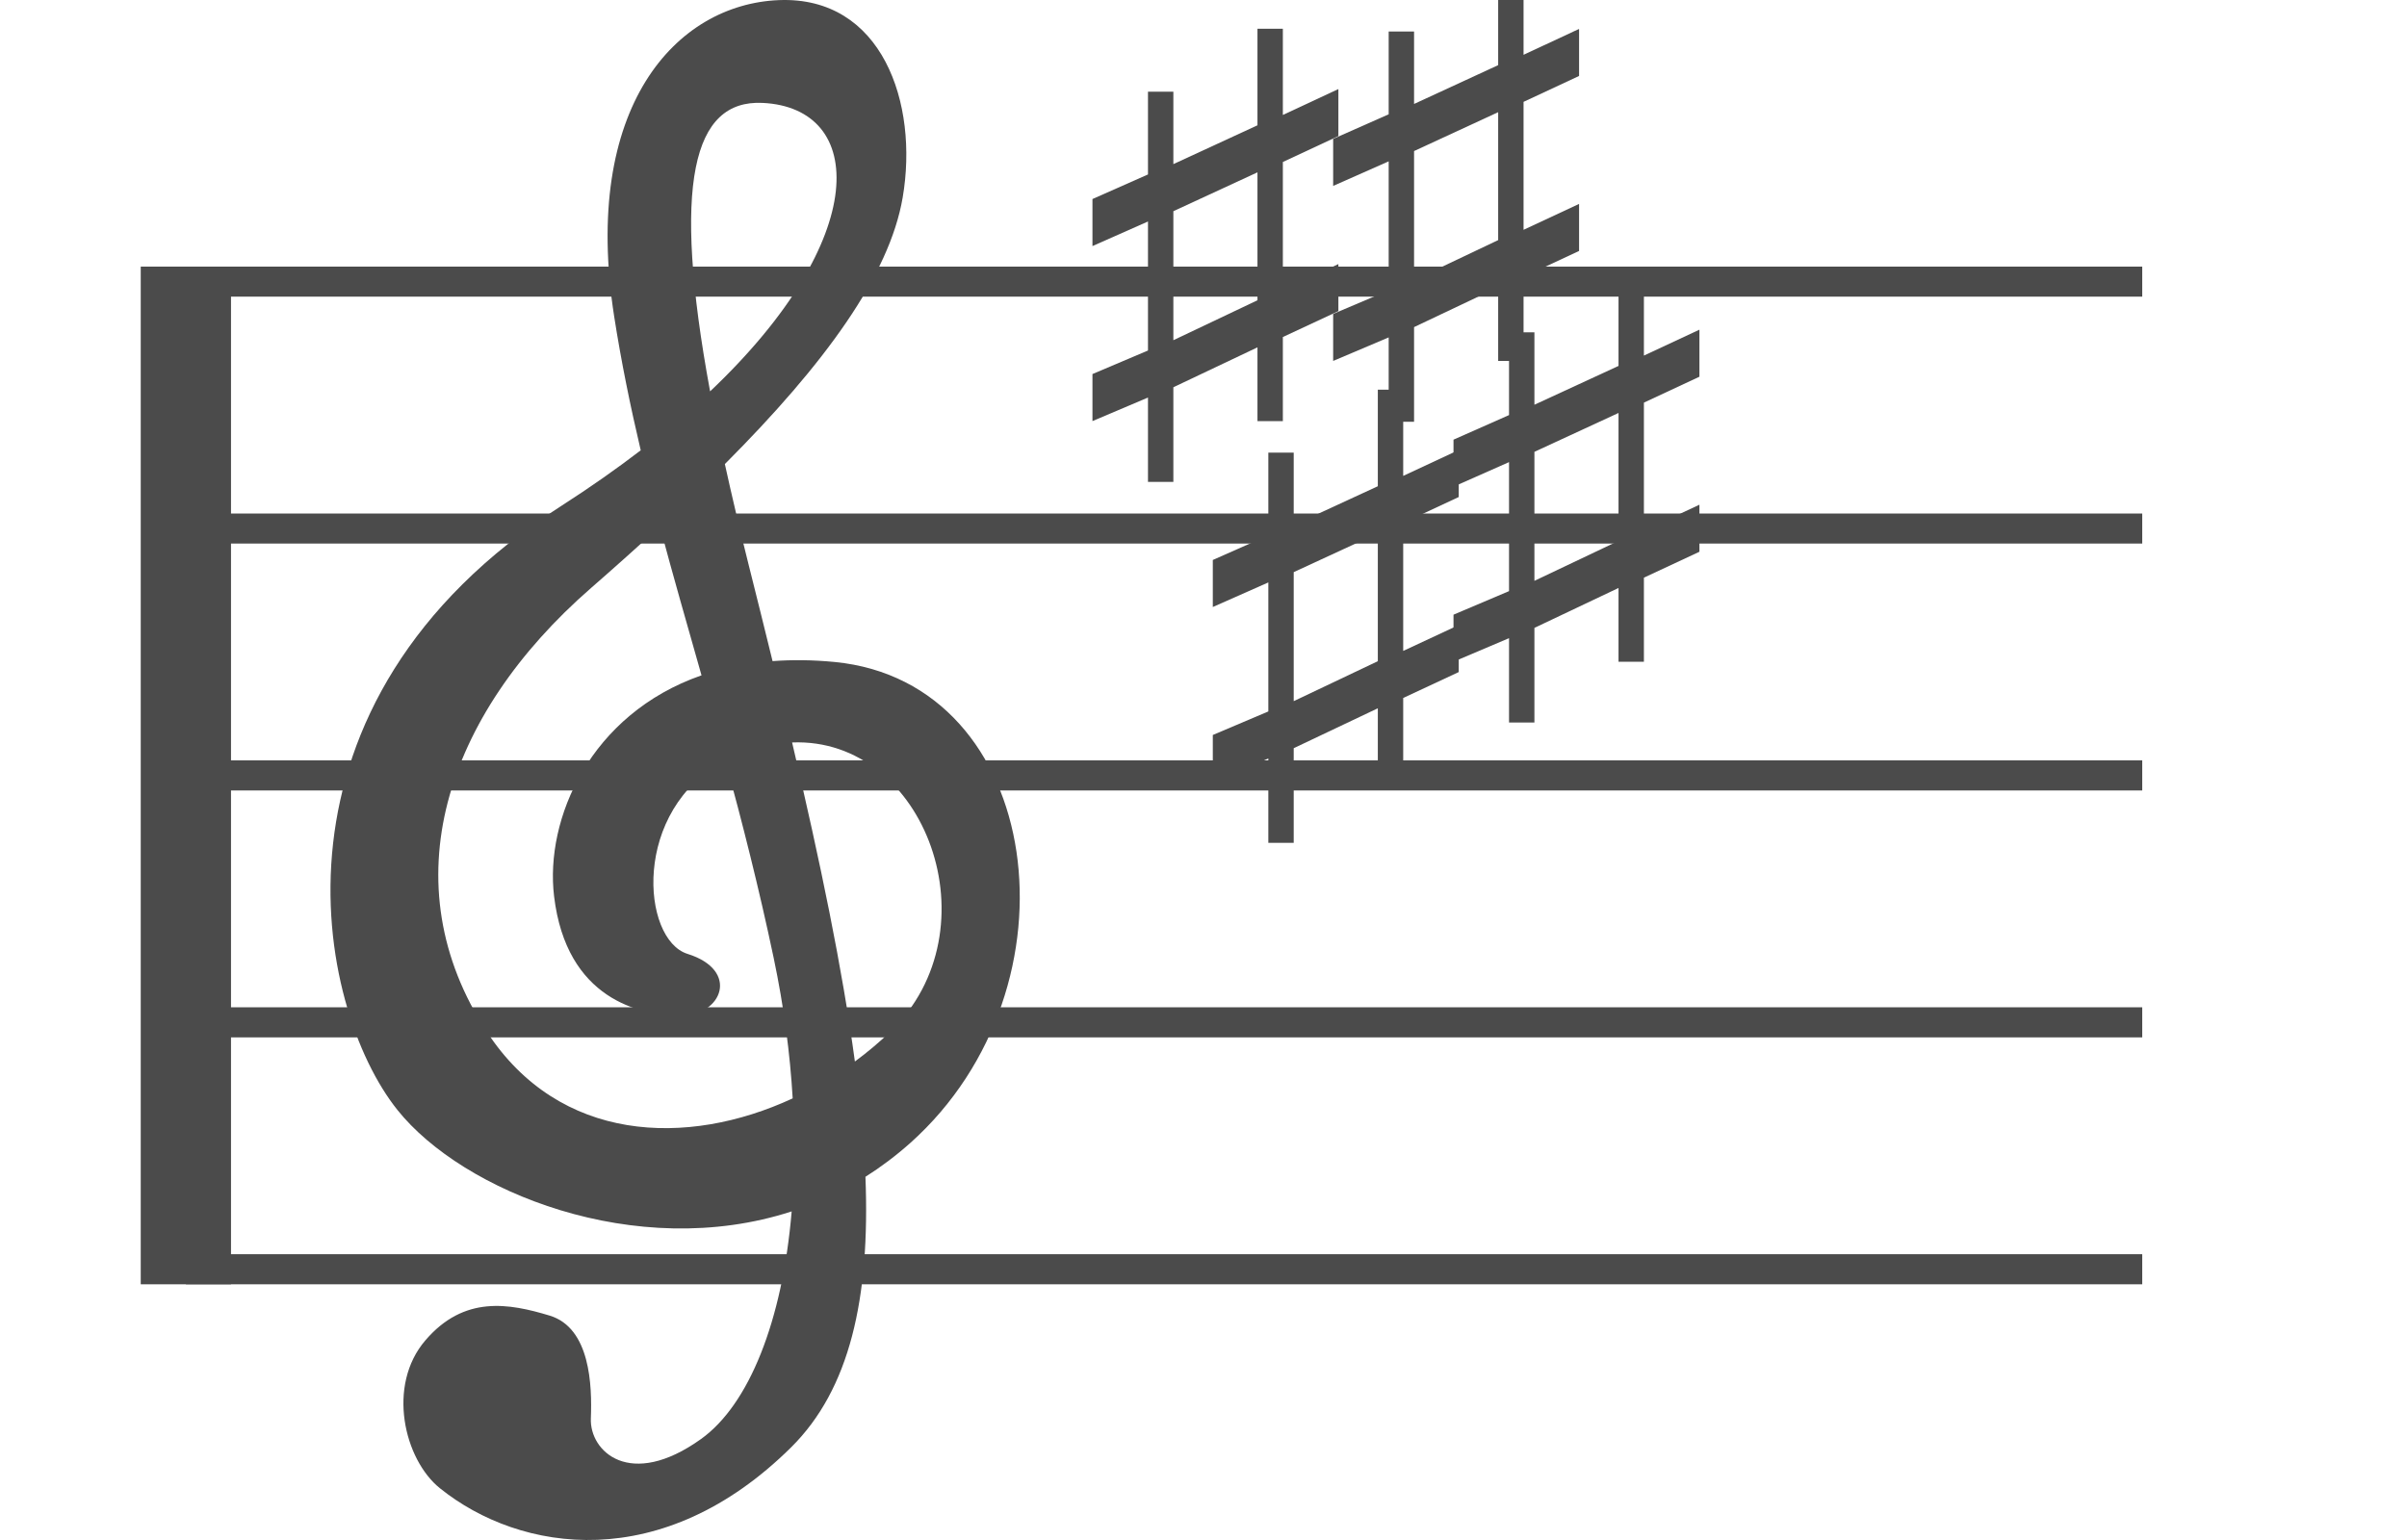
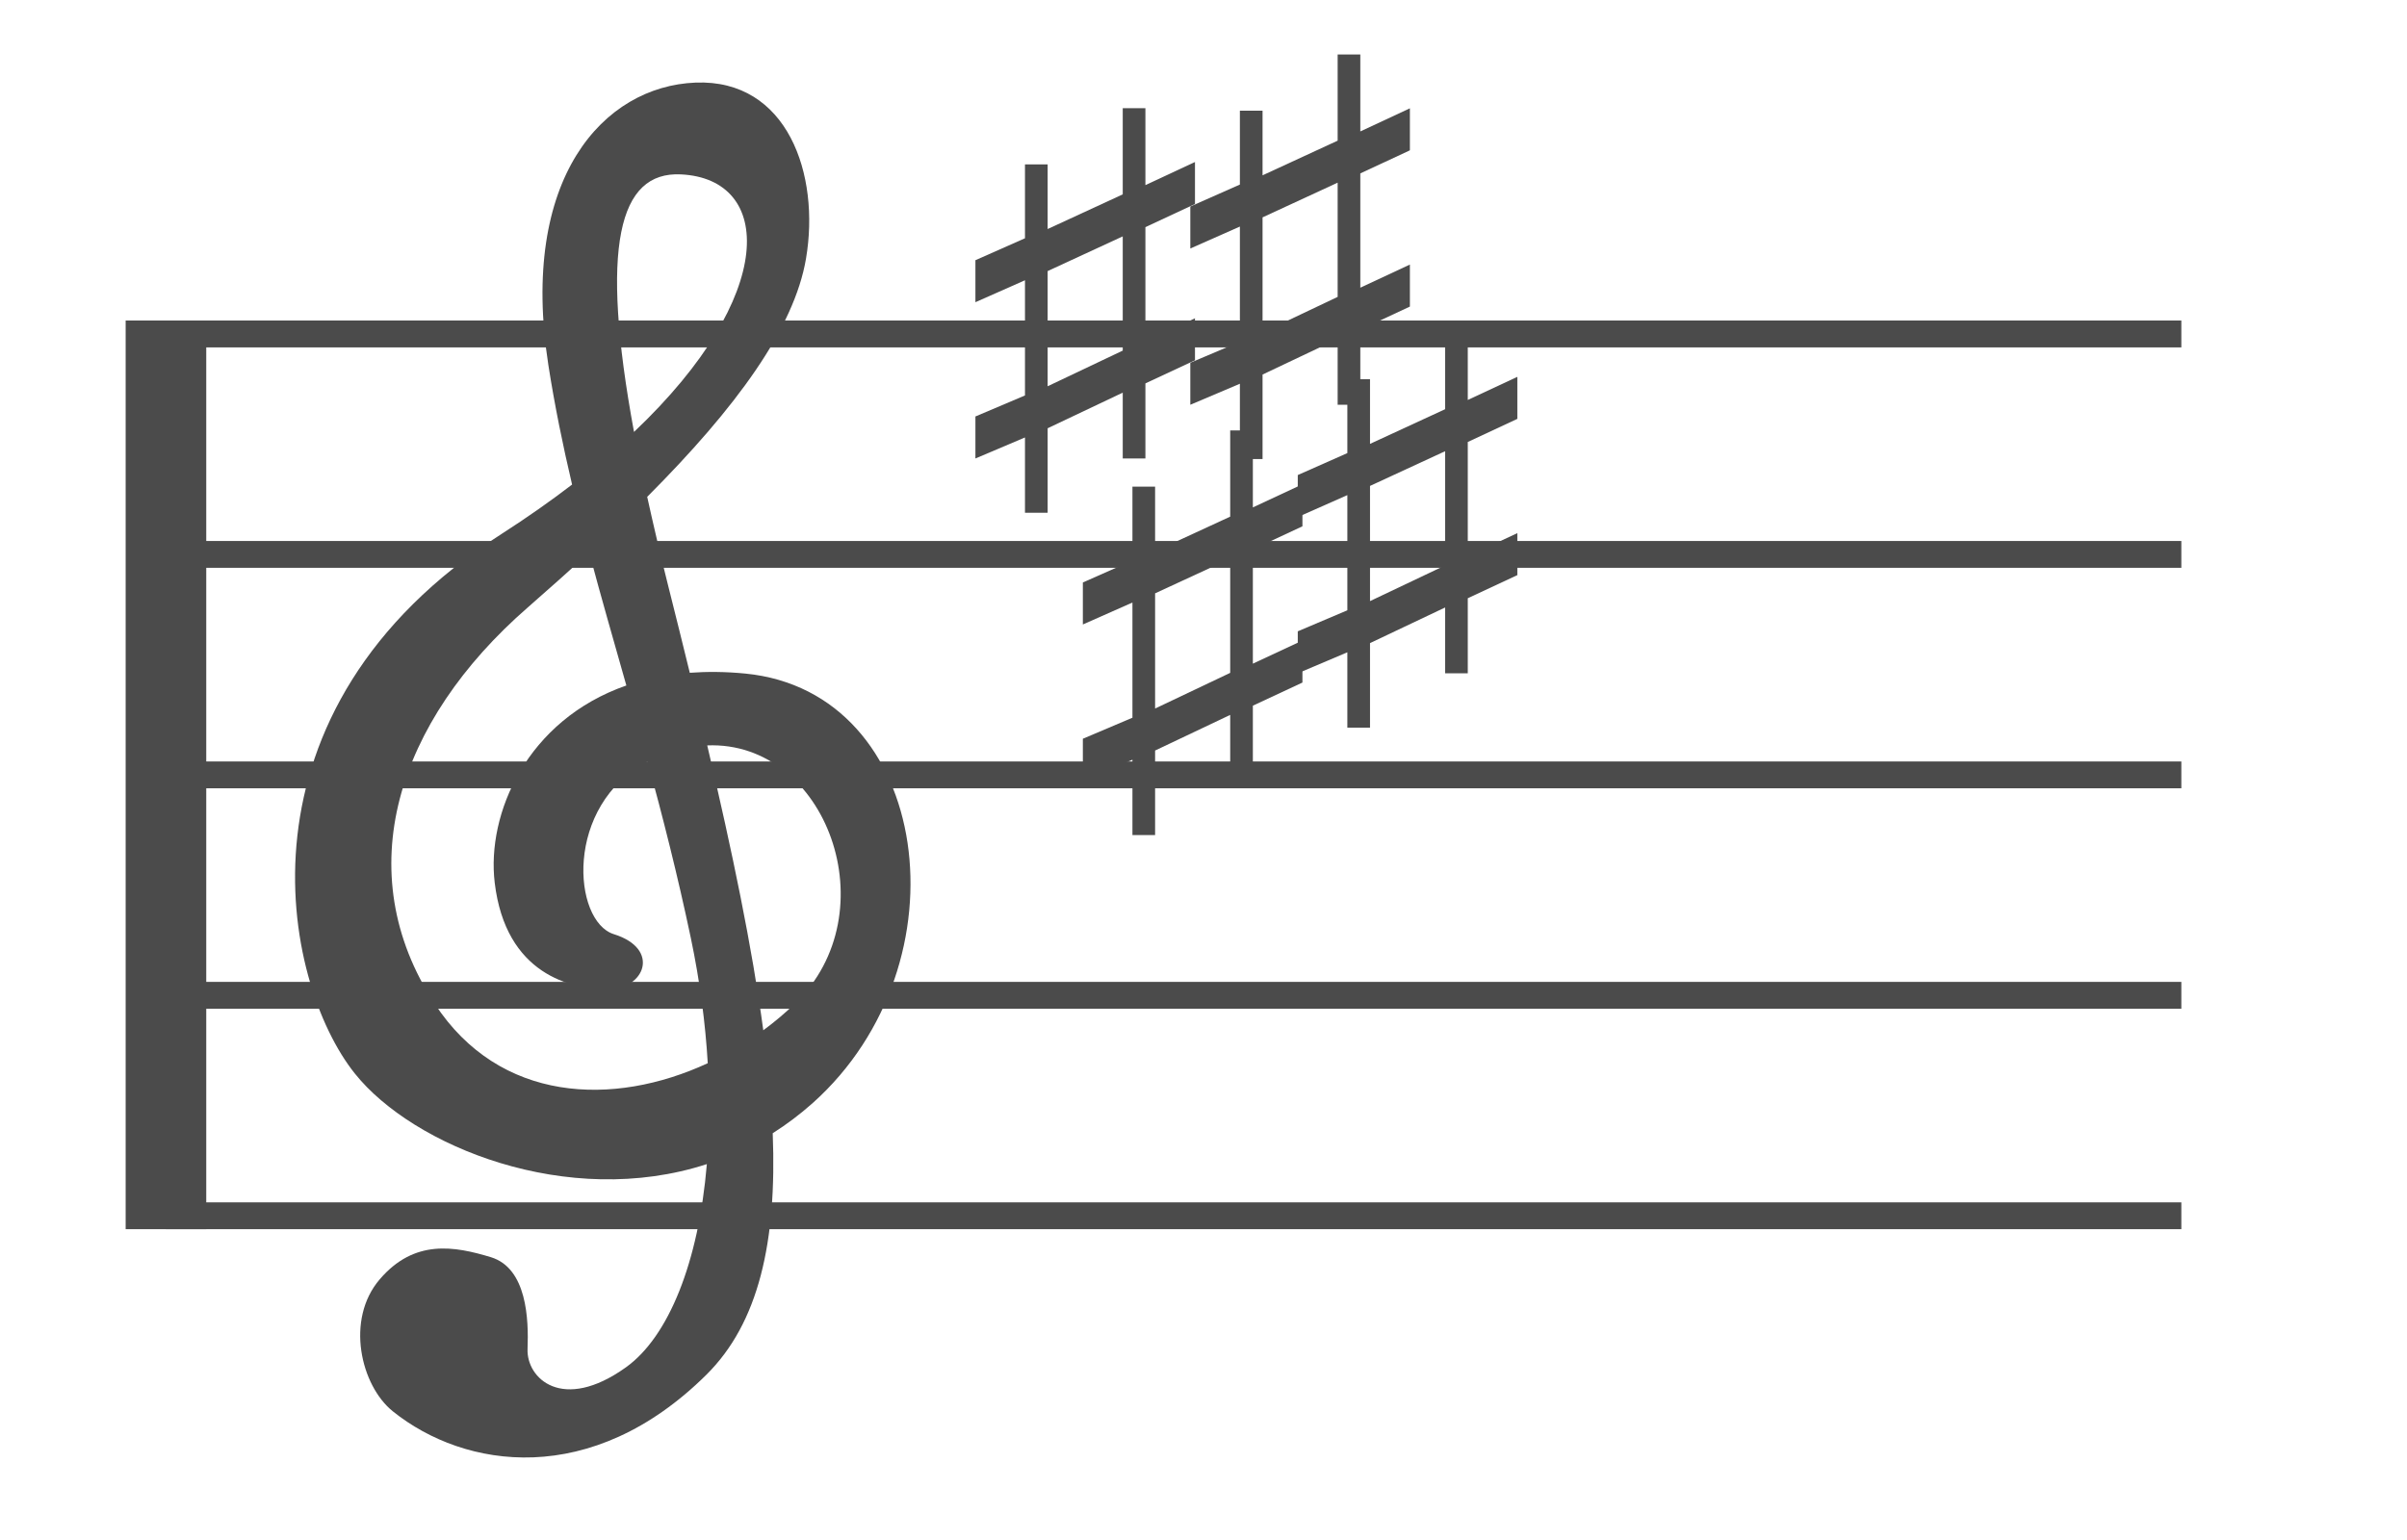
- <svg xmlns="http://www.w3.org/2000/svg" version="1.1" id="_x32_" x="0px" y="0px" viewBox="0 0 800 512" style="width: 800px; height: 512px; opacity: 1;" xml:space="preserve">
+ <svg xmlns="http://www.w3.org/2000/svg" version="1.1" id="_x32_" x="0px" y="0px" viewBox="0 0 896 512" style="width: 800px; height: 512px; opacity: 1;" xml:space="preserve">
  <style type="text/css">


        .treble_clef {
            fill: #4B4B4B;
        }

        .line {
            stroke: #4B4B4B;
        }
    </style>
  <g>
    <path class="treble_clef" d="M277.466,220.094c-7.37-0.72-14.253-0.769-20.695-0.295c-2.576-10.568-5.28-21.382-8.069-32.507   c-2.949-11.779-5.534-22.74-7.783-33.006c33.218-33.292,54.707-62.83,59.104-88.646c5.362-31.428-6.904-66.96-41.129-65.603   c-34.221,1.374-65.66,35.525-54.756,105.242c2.36,15.084,5.374,29.808,8.818,44.433c-7.975,6.11-16.748,12.286-26.352,18.454   c-102.404,65.587-81.836,166.732-54.482,200.899c21.591,27.002,79.141,50.56,131.002,33.685   c-3.084,36.515-14.209,64.277-30.123,75.672c-23.644,16.924-37.063,4.098-36.621-6.838c0.434-10.945-0.176-30.078-13.677-34.184   c-13.518-4.09-28.434-6.822-41.321,8.222c-12.912,15.018-7.064,39.631,4.851,49.185c26.781,21.505,73.979,28.728,116.735-13.644   c19.423-19.255,26.278-49.39,24.675-89.914c5.108-3.231,10.094-6.969,14.9-11.247C360.647,328.069,346.909,226.915,277.466,220.094   z M253.441,34.213c34.327,1.637,36.409,44.876-17.431,95.902C223.192,60.749,230.333,33.101,253.441,34.213z M161.855,343.095   c-32.212-49.202-14.106-105.185,34.585-147.606c8-6.978,15.636-13.808,22.879-20.499c4.344,16.277,9.059,32.67,13.84,49.538   c-37.071,12.908-52.09,47.803-49.002,73.464c4.098,34.184,28.494,39.664,42.163,39.664c13.673,0,19.718-15.051,2.18-20.523   c-15.3-4.769-18.675-47.894,12.568-64.335c5.636,20.662,11.162,42.355,16.078,65.701c3.39,16.139,5.44,31.812,6.315,46.675   C228.219,381.515,185.921,379.879,161.855,343.095z M284.133,352.919c-4.156-30.879-11.493-66.299-20.867-106.077   c44.335-1.816,67.922,62.233,32.544,96.253C292.161,346.604,288.239,349.892,284.133,352.919z" />
    <path d="M61.777,88.63 L61.777,426.99" fill="none" class="line" stroke-width="30" stroke-opacity="1.00" stroke-linejoin="round" />
-     <path d="M61.777,175.72 L712,175.72" fill="none" class="line" stroke-width="10" stroke-opacity="1.00" stroke-linejoin="round" />
-     <path d="M61.777,257.81 L712,257.81" fill="none" class="line" stroke-width="10" stroke-opacity="1.00" stroke-linejoin="round" />
-     <path d="M61.777,339.9 L712,339.9" fill="none" class="line" stroke-width="10" stroke-opacity="1.00" stroke-linejoin="round" />
-     <path d="M61.777,93.63 L712,93.63" fill="none" class="line" stroke-width="10" stroke-opacity="1.00" stroke-linejoin="round" />
-     <path d="M61.777,421.99 L712,421.99" fill="none" class="line" stroke-width="10" stroke-opacity="1.00" stroke-linejoin="round" />
+     <path d="M61.777,175.72 L812,175.72" fill="none" class="line" stroke-width="10" stroke-opacity="1.00" stroke-linejoin="round" />
+     <path d="M61.777,257.81 L812,257.81" fill="none" class="line" stroke-width="10" stroke-opacity="1.00" stroke-linejoin="round" />
+     <path d="M61.777,339.9 L812,339.9" fill="none" class="line" stroke-width="10" stroke-opacity="1.00" stroke-linejoin="round" />
+     <path d="M61.777,93.63 L812,93.63" fill="none" class="line" stroke-width="10" stroke-opacity="1.00" stroke-linejoin="round" />
+     <path d="M61.777,421.99 L812,421.99" fill="none" class="line" stroke-width="10" stroke-opacity="1.00" stroke-linejoin="round" />
  </g>
  <g>
    <style>
            .sharp-key {
                fill: #4B4B4B;
                font-size: 180px;
                font-weight: 900;
                font-family:  "Courier New", Consolas, monospace;
            }

            .key {
                fill: #4B4B4B;
                font-size: 200px;
                font-weight: 900;
                font-family:  "Courier New", Consolas, monospace;
            }
        </style>
    <text class="sharp-key" x="350" y="140">♯</text>
    <text class="sharp-key" x="390" y="260">♯</text>
    <text class="sharp-key" x="430" y="120">♯</text>
    <text class="sharp-key" x="470" y="220">♯</text>
  </g>
</svg>
